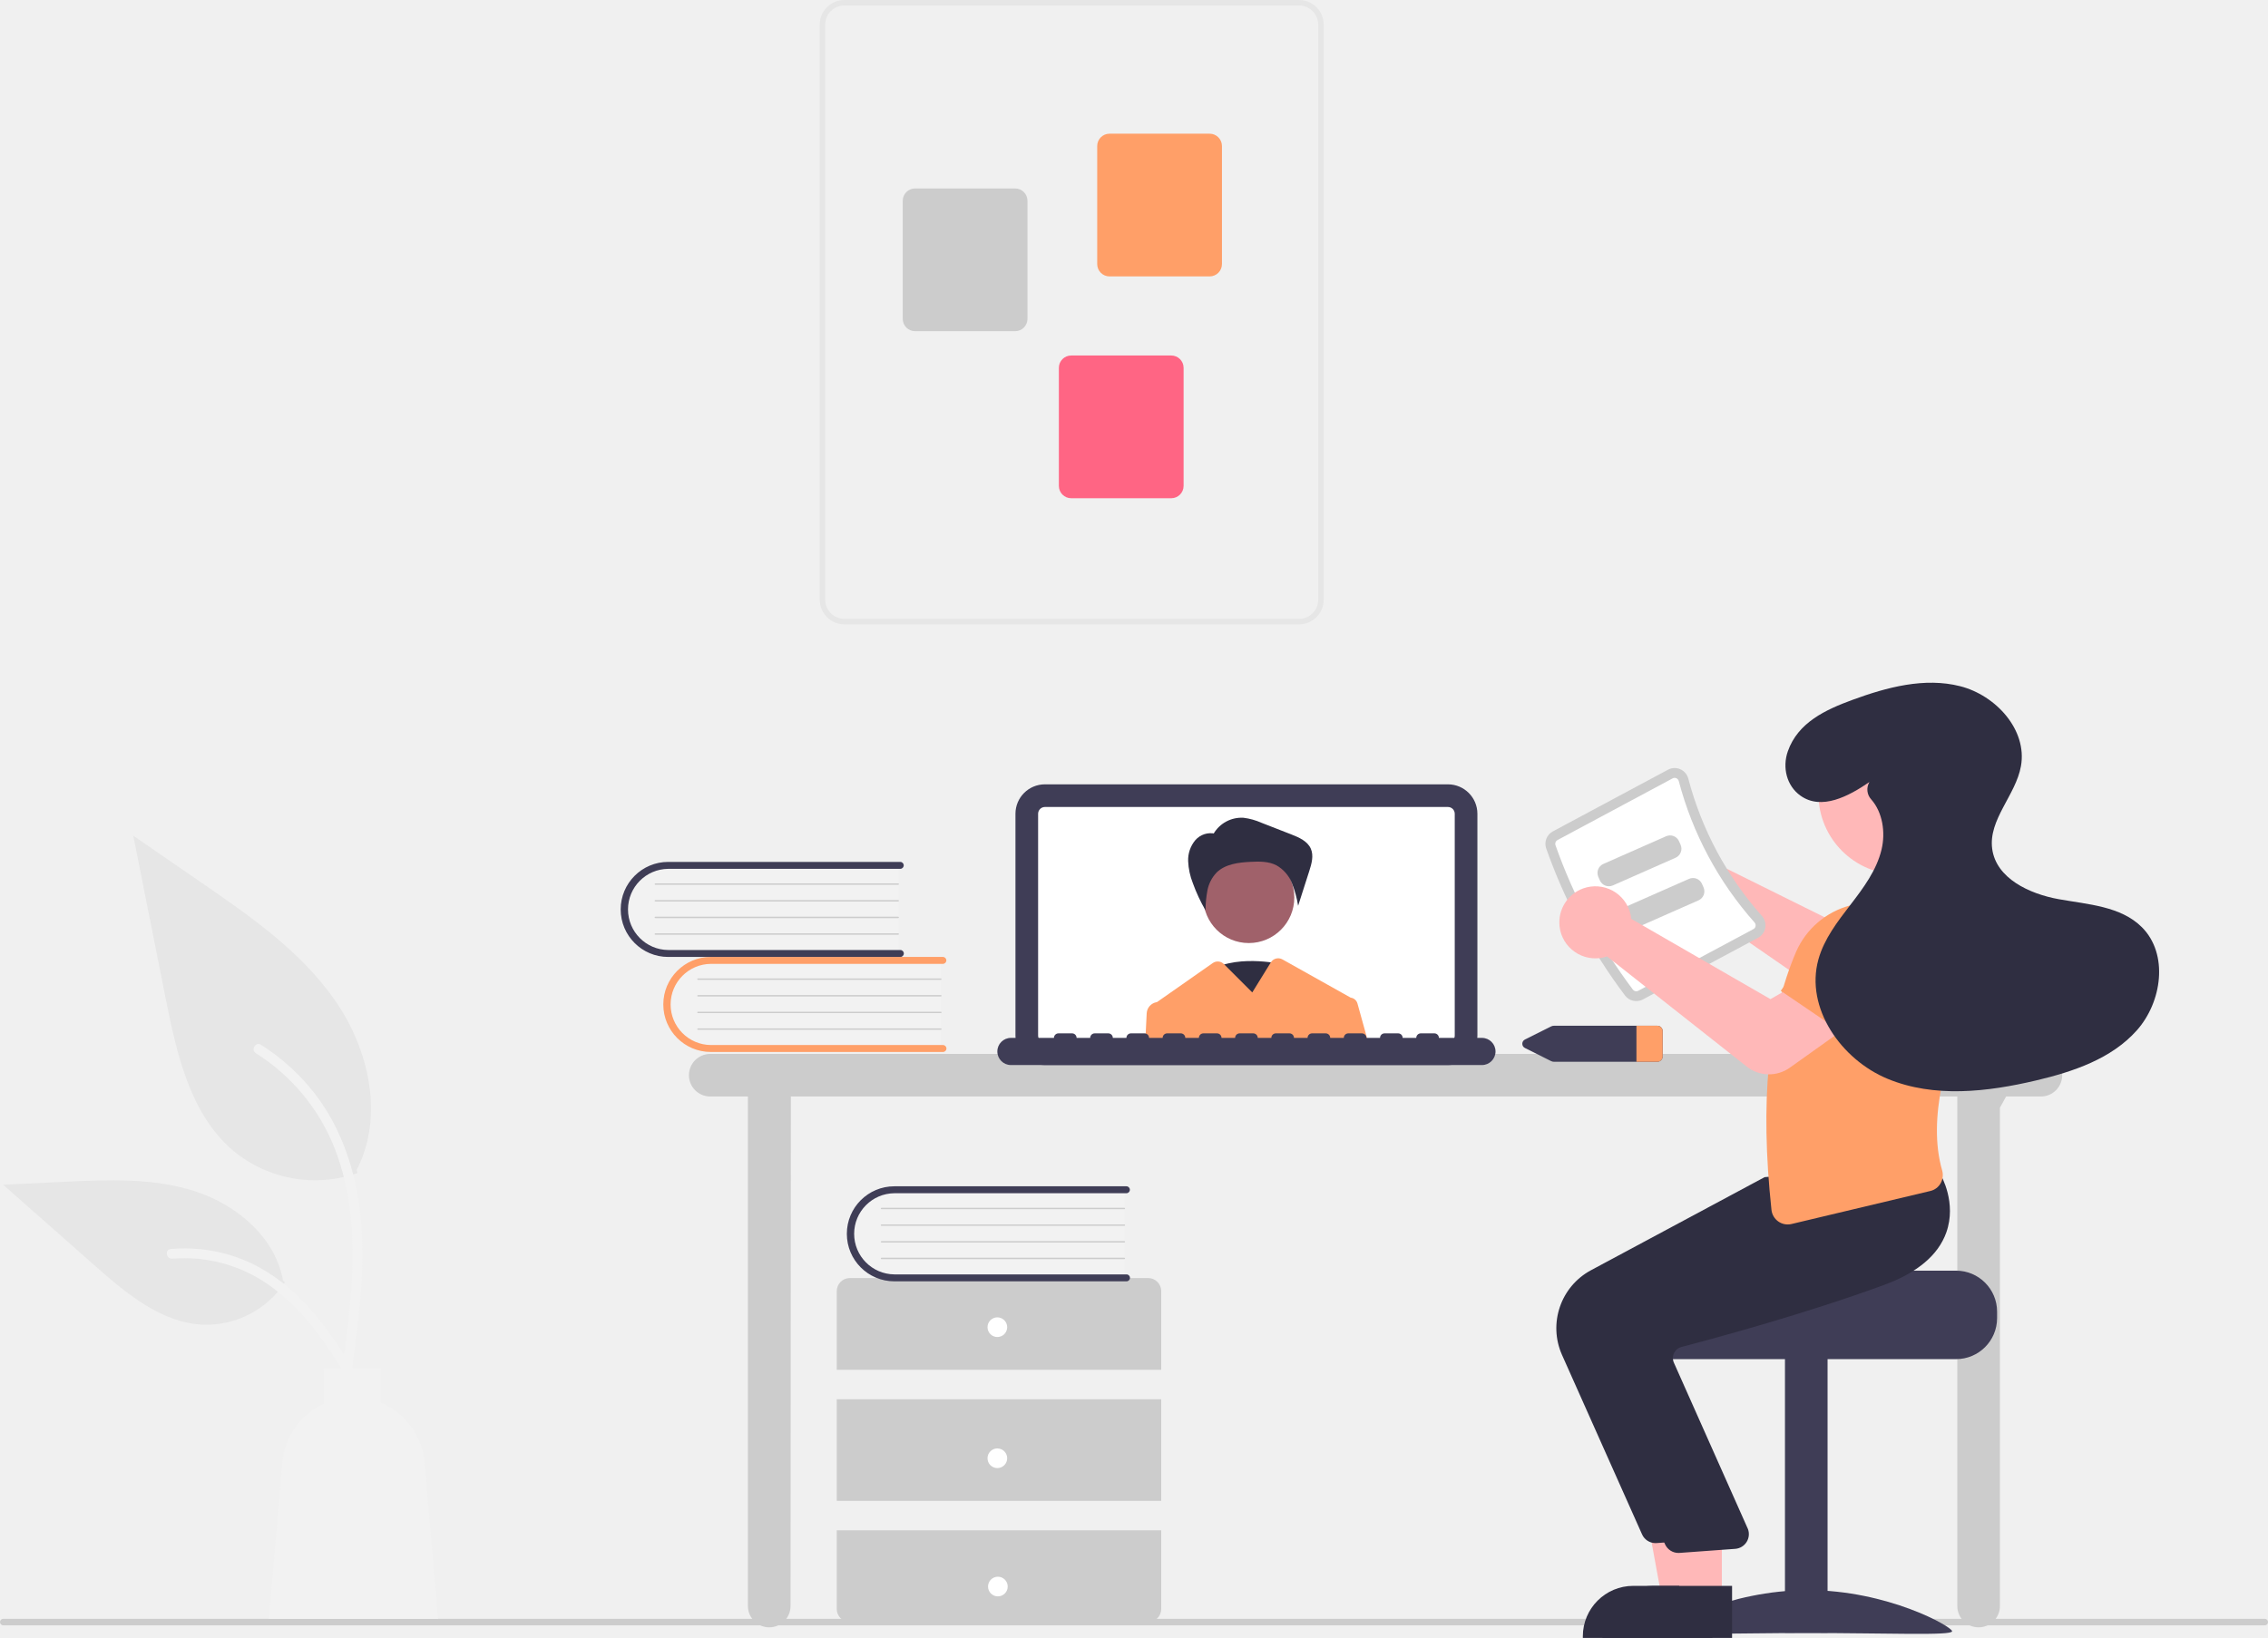
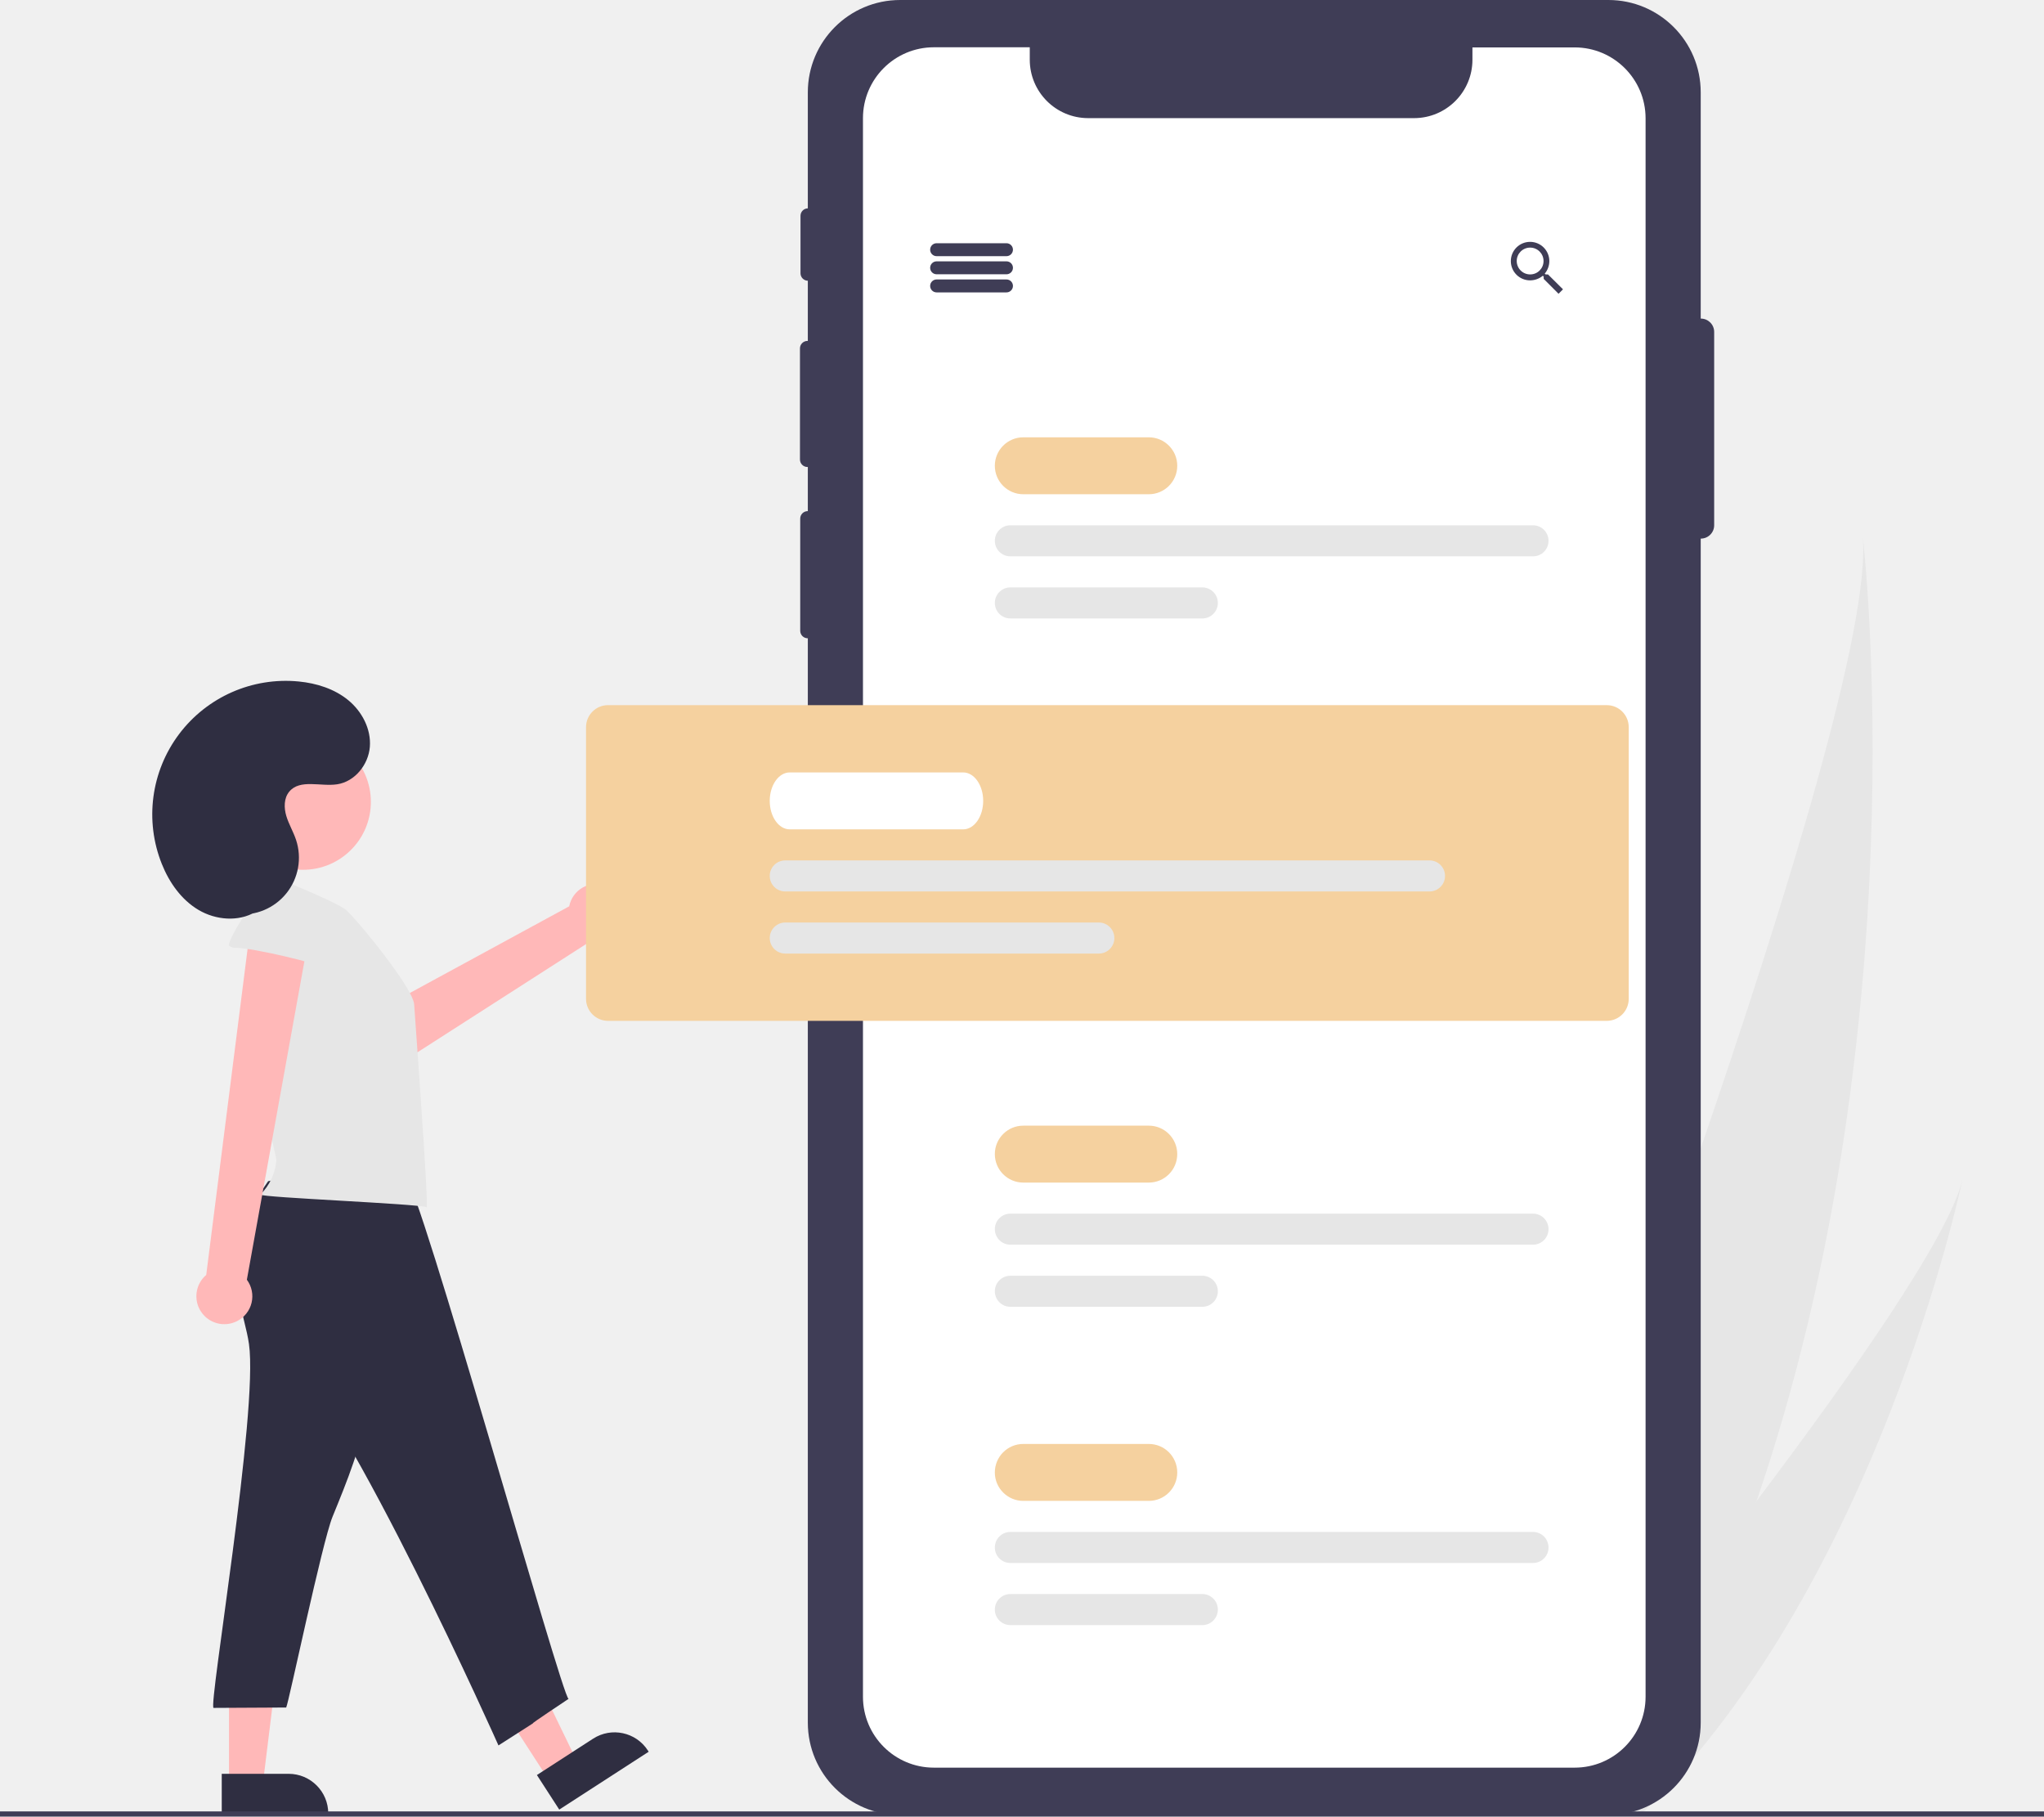
- <svg xmlns="http://www.w3.org/2000/svg" id="b05a6369-67c7-4001-9b85-a83fbbd225d4" data-name="Layer 1" width="692" height="499.877" viewBox="0 0 692 499.877">
-   <path d="M945,696.105H255a1,1,0,0,1,0-2H945a1,1,0,0,1,0,2Z" transform="translate(-254 -200.0616)" fill="#ccc" />
-   <path d="M876.704,521.703h-406a6.5,6.5,0,1,0,0,13h11.5v155.5a6.5,6.5,0,0,0,13,0l.099-155.5H851.204v155.5a6.5,6.5,0,0,0,13,0V538.13l1.891-3.427h10.609a6.5,6.5,0,1,0,0-13Z" transform="translate(-254 -200.0616)" fill="#ccc" />
-   <path d="M695.794,525.105H572.812a8.992,8.992,0,0,1-8.982-8.982V448.414a8.992,8.992,0,0,1,8.982-8.982H695.794a8.992,8.992,0,0,1,8.982,8.982v67.709A8.992,8.992,0,0,1,695.794,525.105Z" transform="translate(-254 -200.0616)" fill="#3f3d56" />
-   <path d="M695.793,446.345H572.813a2.074,2.074,0,0,0-2.07,2.07v67.71a2.074,2.074,0,0,0,2.07,2.07H695.793a2.074,2.074,0,0,0,2.07-2.07v-67.71A2.074,2.074,0,0,0,695.793,446.345Z" transform="translate(-254 -200.0616)" fill="#fff" />
-   <path d="M644.792,494.283s-14.722-3.392-22.82,2.827,10.306,20.355,10.306,20.355Z" transform="translate(-254 -200.0616)" fill="#2f2e41" />
-   <circle cx="381.024" cy="273.924" r="13.887" fill="#a0616a" />
-   <path d="M624.286,454.492a9.898,9.898,0,0,1,9.126-4.856,19.397,19.397,0,0,1,5.515,1.544l9.078,3.541c2.349.916,4.922,2.039,5.941,4.345.946,2.141.24,4.613-.474,6.841l-3.397,10.593a32.246,32.246,0,0,0-1.925-6.998,10.835,10.835,0,0,0-4.704-5.364c-2.358-1.21-5.137-1.185-7.785-1.057-3.749.18-7.826.657-10.489,3.302a10.895,10.895,0,0,0-2.765,5.399,32.5,32.5,0,0,0-.58,6.112,50.669,50.669,0,0,1-3.869-8.295,20.525,20.525,0,0,1-1.438-6.715,9.444,9.444,0,0,1,2.165-6.387,6.195,6.195,0,0,1,6.231-1.961Z" transform="translate(-254 -200.0616)" fill="#2f2e41" />
-   <path d="M668.183,506.325a2.472,2.472,0,0,0-2.07-1.79.86.86,0,0,0-.1-.06L645.282,492.856a2.637,2.637,0,0,0-3.528.908l-5.67,9.18-8.54-8.54-.136-.136a2.636,2.636,0,0,0-3.376-.295l-17.038,11.931c-.03,0-.06.01-.09.01a3.633,3.633,0,0,0-3.03,3.39l-.44,8.89h68.04Z" transform="translate(-254 -200.0616)" fill="#ff9f68" />
-   <path d="M706.158,516.814H693.03a1.382,1.382,0,0,0-1.382-1.382h-4.145a1.382,1.382,0,0,0-1.382,1.382h-4.145a1.382,1.382,0,0,0-1.382-1.382H676.449a1.382,1.382,0,0,0-1.382,1.382h-4.145a1.382,1.382,0,0,0-1.382-1.382h-4.145a1.382,1.382,0,0,0-1.382,1.382h-4.145A1.382,1.382,0,0,0,658.485,515.432h-4.145a1.382,1.382,0,0,0-1.382,1.382h-4.145a1.382,1.382,0,0,0-1.382-1.382H643.285a1.382,1.382,0,0,0-1.382,1.382H637.758a1.382,1.382,0,0,0-1.382-1.382h-4.145a1.382,1.382,0,0,0-1.382,1.382h-4.145a1.382,1.382,0,0,0-1.382-1.382h-4.145a1.382,1.382,0,0,0-1.382,1.382H615.649a1.382,1.382,0,0,0-1.382-1.382h-4.145a1.382,1.382,0,0,0-1.382,1.382h-4.145a1.382,1.382,0,0,0-1.382-1.382h-4.145a1.382,1.382,0,0,0-1.382,1.382h-4.145a1.382,1.382,0,0,0-1.382-1.382h-4.145a1.382,1.382,0,0,0-1.382,1.382H582.485a1.382,1.382,0,0,0-1.382-1.382H576.958a1.382,1.382,0,0,0-1.382,1.382H562.449a4.145,4.145,0,0,0,0,8.291H706.158a4.145,4.145,0,0,0,0-8.291Z" transform="translate(-254 -200.0616)" fill="#3f3d56" />
-   <path d="M541.079,492.74v27.526H472.117a13.771,13.771,0,1,1,0-27.526Z" transform="translate(-254 -200.0616)" fill="#f2f2f2" />
-   <path d="M542.773,520.054a1.059,1.059,0,0,1-1.059,1.059h-70.826a14.504,14.504,0,1,1,0-29.008h70.826a1.059,1.059,0,0,1,0,2.117h-70.826a12.387,12.387,0,0,0,0,24.773h70.826A1.059,1.059,0,0,1,542.773,520.054Z" transform="translate(-254 -200.0616)" fill="#ff9f68" />
-   <path d="M541.079,499.092H466.971a.212.212,0,1,1,0-.423h74.108a.212.212,0,0,1,0,.423Z" transform="translate(-254 -200.0616)" fill="#ccc" />
-   <path d="M541.079,504.174H466.971a.212.212,0,1,1,0-.423h74.108a.212.212,0,0,1,0,.423Z" transform="translate(-254 -200.0616)" fill="#ccc" />
-   <path d="M541.079,509.255H466.971a.212.212,0,1,1,0-.423h74.108a.212.212,0,0,1,0,.423Z" transform="translate(-254 -200.0616)" fill="#ccc" />
-   <path d="M541.079,514.337H466.971a.212.212,0,1,1,0-.423h74.108a.212.212,0,0,1,0,.423Z" transform="translate(-254 -200.0616)" fill="#ccc" />
-   <path d="M528.079,463.74v27.526H459.117a13.771,13.771,0,1,1,0-27.526Z" transform="translate(-254 -200.0616)" fill="#f2f2f2" />
-   <path d="M529.773,491.054a1.059,1.059,0,0,1-1.059,1.059h-70.826a14.504,14.504,0,1,1,0-29.008h70.826a1.059,1.059,0,0,1,0,2.117h-70.826a12.387,12.387,0,0,0,0,24.773h70.826A1.059,1.059,0,0,1,529.773,491.054Z" transform="translate(-254 -200.0616)" fill="#3f3d56" />
-   <path d="M528.079,470.092H453.971a.212.212,0,1,1,0-.423h74.108a.212.212,0,0,1,0,.423Z" transform="translate(-254 -200.0616)" fill="#ccc" />
-   <path d="M528.079,475.174H453.971a.212.212,0,1,1,0-.423h74.108a.212.212,0,0,1,0,.423Z" transform="translate(-254 -200.0616)" fill="#ccc" />
-   <path d="M528.079,480.255H453.971a.212.212,0,1,1,0-.423h74.108a.212.212,0,0,1,0,.423Z" transform="translate(-254 -200.0616)" fill="#ccc" />
-   <path d="M528.079,485.337H453.971a.212.212,0,1,1,0-.423h74.108a.212.212,0,0,1,0,.423Z" transform="translate(-254 -200.0616)" fill="#ccc" />
-   <path d="M608.303,618.105v-24a4,4,0,0,0-4-4h-91a4,4,0,0,0-4,4v24Z" transform="translate(-254 -200.0616)" fill="#ccc" />
-   <rect x="255.303" y="427.043" width="99" height="31" fill="#ccc" />
-   <path d="M509.303,667.105v24a4,4,0,0,0,4,4h91a4,4,0,0,0,4-4v-24Z" transform="translate(-254 -200.0616)" fill="#ccc" />
-   <circle cx="304.303" cy="405.043" r="3" fill="#fff" />
-   <circle cx="304.303" cy="445.043" r="3" fill="#fff" />
-   <circle cx="304.464" cy="484.196" r="3" fill="#fff" />
-   <path d="M597.079,562.74v27.526H528.117a13.771,13.771,0,1,1,0-27.526Z" transform="translate(-254 -200.0616)" fill="#f2f2f2" />
-   <path d="M598.773,590.054a1.059,1.059,0,0,1-1.059,1.059h-70.826a14.504,14.504,0,1,1,0-29.008h70.826a1.059,1.059,0,0,1,0,2.117h-70.826a12.387,12.387,0,0,0,0,24.773h70.826A1.059,1.059,0,0,1,598.773,590.054Z" transform="translate(-254 -200.0616)" fill="#3f3d56" />
-   <path d="M597.079,569.092H522.971a.212.212,0,1,1,0-.423h74.108a.212.212,0,0,1,0,.423Z" transform="translate(-254 -200.0616)" fill="#ccc" />
-   <path d="M597.079,574.174H522.971a.212.212,0,1,1,0-.423h74.108a.212.212,0,0,1,0,.423Z" transform="translate(-254 -200.0616)" fill="#ccc" />
-   <path d="M597.079,579.255H522.971a.212.212,0,1,1,0-.423h74.108a.212.212,0,0,1,0,.423Z" transform="translate(-254 -200.0616)" fill="#ccc" />
-   <path d="M597.079,584.337H522.971a.212.212,0,1,1,0-.423h74.108a.212.212,0,0,1,0,.423Z" transform="translate(-254 -200.0616)" fill="#ccc" />
-   <path d="M504.11,383.083v-175.5a7.53,7.53,0,0,1,7.521-7.521H650.36a7.53,7.53,0,0,1,7.521,7.521v175.5a7.53,7.53,0,0,1-7.521,7.521H511.632A7.53,7.53,0,0,1,504.11,383.083Zm7.521-181.35a5.857,5.857,0,0,0-5.85,5.85v175.5a5.857,5.857,0,0,0,5.85,5.85H650.36a5.857,5.857,0,0,0,5.85-5.85v-175.5a5.857,5.857,0,0,0-5.85-5.85Z" transform="translate(-254 -200.0616)" fill="#e6e6e6" />
-   <path d="M588.775,280.659V244.624a3.765,3.765,0,0,1,3.761-3.761h30.537a3.765,3.765,0,0,1,3.761,3.761v36.036a3.765,3.765,0,0,1-3.761,3.761h-30.537A3.765,3.765,0,0,1,588.775,280.659Z" transform="translate(-254 -200.0616)" fill="#ff9f68" />
-   <path d="M529.44,297.374V261.338a3.765,3.765,0,0,1,3.761-3.761h30.537a3.765,3.765,0,0,1,3.761,3.761v36.036a3.765,3.765,0,0,1-3.761,3.761h-30.537A3.765,3.765,0,0,1,529.44,297.374Z" transform="translate(-254 -200.0616)" fill="#ccc" />
-   <path d="M577.075,348.352V312.317a3.765,3.765,0,0,1,3.761-3.761h30.537a3.765,3.765,0,0,1,3.761,3.761v36.036a3.765,3.765,0,0,1-3.761,3.761h-30.537A3.765,3.765,0,0,1,577.075,348.352Z" transform="translate(-254 -200.0616)" fill="#ff6584" />
-   <path d="M759.563,513.105H728.143a1.941,1.941,0,0,0-.86.2l-7.93,3.97a1.445,1.445,0,0,0,0,2.66l7.93,3.97a1.941,1.941,0,0,0,.86.2h31.42a1.649,1.649,0,0,0,1.74-1.53v-7.94A1.649,1.649,0,0,0,759.563,513.105Z" transform="translate(-254 -200.0616)" fill="#3f3d56" />
-   <path d="M761.303,514.635v7.94a1.649,1.649,0,0,1-1.74,1.53h-6.26v-11h6.26A1.649,1.649,0,0,1,761.303,514.635Z" transform="translate(-254 -200.0616)" fill="#ff9f68" />
-   <path d="M759.327,453.705a11.003,11.003,0,0,1,14.89,6.915,10.588,10.588,0,0,1,.32,1.435l43.938,21.788,10.168-6.739,12.652,14.565L825.769,504.279a11.149,11.149,0,0,1-13.301.513l-44.579-30.828a10.511,10.511,0,0,1-1.015.37,11.003,11.003,0,0,1-14.01-8.561,10.708,10.708,0,0,1-.163-1.34A11.036,11.036,0,0,1,759.327,453.705Z" transform="translate(-254 -200.0616)" fill="#ffb8b8" />
-   <path d="M850.841,587.853H802.831c0,1.38-49.48,2.5-49.48,2.5a12.86,12.86,0,0,0-2.11,2,12.41,12.41,0,0,0-2.9,8v2a12.505,12.505,0,0,0,12.5,12.5h90a12.511,12.511,0,0,0,12.5-12.5v-2A12.517,12.517,0,0,0,850.841,587.853Z" transform="translate(-254 -200.0616)" fill="#3f3d56" />
-   <rect x="798.617" y="614.357" width="13" height="84" transform="translate(1356.235 1112.652) rotate(-180)" fill="#3f3d56" />
-   <path d="M761.617,697.9c0,1.405,19.699.543,44,.543s44,.861,44-.543-19.699-12.543-44-12.543S761.617,696.495,761.617,697.9Z" transform="translate(-254 -200.0616)" fill="#3f3d56" />
-   <polygon points="519.353 487.993 507.094 487.992 501.261 456.195 519.355 456.196 519.353 487.993" fill="#ffb8b8" />
-   <path d="M776.48,699.938l-39.531-.001v-.5a15.386,15.386,0,0,1,15.386-15.386h.001l24.144.001Z" transform="translate(-254 -200.0616)" fill="#2f2e41" />
-   <path d="M755.017,668.337,730.576,613.529a20.086,20.086,0,0,1,8.819-25.784l53.013-28.428,24.191-2.058,22.315-2.028.161.272c.206.348,5.004,8.635,1.76,17.722-2.46,6.893-8.859,12.276-19.019,16.002-23.714,8.695-51.109,16.127-61.786,18.918a3.451,3.451,0,0,0-2.211,1.76,3.498,3.498,0,0,0-.196,2.799l22.707,51.015a4.5,4.5,0,0,1-3.809,6.029L759.553,670.983q-.216.021-.43.021A4.497,4.497,0,0,1,755.017,668.337Z" transform="translate(-254 -200.0616)" fill="#2f2e41" />
-   <polygon points="525.353 487.993 513.094 487.992 507.261 456.195 525.355 456.196 525.353 487.993" fill="#ffb8b8" />
-   <path d="M782.48,699.938l-39.531-.001v-.5a15.386,15.386,0,0,1,15.386-15.386h.001l24.144.001Z" transform="translate(-254 -200.0616)" fill="#2f2e41" />
-   <path d="M762.017,671.337,737.576,616.529a20.086,20.086,0,0,1,8.819-25.784l53.013-28.428,24.191-2.058,22.315-2.028.161.272c.206.348,5.004,8.635,1.76,17.722-2.46,6.893-8.859,12.276-19.019,16.002-23.714,8.695-51.109,16.127-61.786,18.918a3.451,3.451,0,0,0-2.211,1.76,3.498,3.498,0,0,0-.196,2.799l22.707,51.015a4.5,4.5,0,0,1-3.809,6.029L766.553,673.983q-.216.021-.43.021A4.497,4.497,0,0,1,762.017,671.337Z" transform="translate(-254 -200.0616)" fill="#2f2e41" />
-   <path d="M749.835,503.906a167.506,167.506,0,0,1-24.075-44.932,4.303,4.303,0,0,1,2.032-5.179l35.145-18.832a4.247,4.247,0,0,1,3.726-.151,4.319,4.319,0,0,1,2.461,2.884,102.328,102.328,0,0,0,22.446,41.891,4.318,4.318,0,0,1,1.038,3.647,4.247,4.247,0,0,1-2.189,3.018L755.272,505.083A4.303,4.303,0,0,1,749.835,503.906Z" transform="translate(-254 -200.0616)" fill="#ccc" />
-   <path d="M752.233,502.104a1.299,1.299,0,0,0,1.622.335l35.146-18.832a1.246,1.246,0,0,0,.653-.897,1.318,1.318,0,0,0-.325-1.128,105.34,105.34,0,0,1-23.107-43.125,1.319,1.319,0,0,0-.758-.895,1.247,1.247,0,0,0-1.11.046L729.208,456.439a1.298,1.298,0,0,0-.62,1.537,164.507,164.507,0,0,0,23.645,44.127Z" transform="translate(-254 -200.0616)" fill="#fff" />
-   <path d="M866.593,498.883l-27.525,10.459-6.72-18.667a11.168,11.168,0,0,1,5.002-13.499l0,0a11.168,11.168,0,0,1,14.262,2.784Z" transform="translate(-254 -200.0616)" fill="#ff9f68" />
-   <path d="M796.583,572.843a4.999,4.999,0,0,1-2.083-3.549c-3.525-32.91-1.07-58.664,7.506-78.735a24.992,24.992,0,0,1,16.567-14.18l22.25-1.123.115.056A26.005,26.005,0,0,1,855.156,502.9c-7.156,18.863-13.148,38.503-8.579,54.346a5.122,5.122,0,0,1-.484,3.983,4.884,4.884,0,0,1-3.116,2.309L800.599,573.62a4.964,4.964,0,0,1-4.017-.777Z" transform="translate(-254 -200.0616)" fill="#ff9f68" />
-   <circle cx="579.396" cy="242.323" r="24.561" fill="#ffb8b8" />
-   <path d="M765.243,461.838l-19.142,8.45a3.003,3.003,0,0,1-3.956-1.533l-.473-1.073a3.003,3.003,0,0,1,1.533-3.956l19.142-8.45a3.003,3.003,0,0,1,3.956,1.533l.473,1.073A3.003,3.003,0,0,1,765.243,461.838Z" transform="translate(-254 -200.0616)" fill="#ccc" />
-   <path d="M772.243,474.838l-19.142,8.45a3.003,3.003,0,0,1-3.956-1.533l-.473-1.073a3.003,3.003,0,0,1,1.533-3.956l19.142-8.45a3.003,3.003,0,0,1,3.956,1.533l.473,1.073A3.003,3.003,0,0,1,772.243,474.838Z" transform="translate(-254 -200.0616)" fill="#ccc" />
-   <path d="M787.005,525.615l-42.674-33.666a10.517,10.517,0,0,1-1.036.306,11.027,11.027,0,0,1-8.818-1.691,10.913,10.913,0,0,1-4.626-7.733,11.023,11.023,0,0,1,7.209-11.638,11.004,11.004,0,0,1,14.426,7.837,10.571,10.571,0,0,1,.229,1.452L794.196,504.989l10.572-6.086,11.711,15.332-16.414,11.699a10.942,10.942,0,0,1-13.06-.318Z" transform="translate(-254 -200.0616)" fill="#ffb8b8" />
-   <path d="M821.686,519.009l-24.349-16.557,11.443-16.207a11.168,11.168,0,0,1,13.929-3.64l0,0a11.168,11.168,0,0,1,5.894,13.283Z" transform="translate(-254 -200.0616)" fill="#ff9f68" />
-   <path d="M824.391,438.727c-6.313,4.321-14.601,8.762-21.049,4.161-4.234-3.021-5.567-8.615-3.851-13.525,3.087-8.829,11.569-12.715,19.681-15.695,10.544-3.873,22.026-6.954,32.911-4.181s20.506,13.313,18.541,24.373c-1.58,8.894-9.97,16.295-8.779,25.25,1.199,9.012,11.334,13.756,20.281,15.367s18.96,2.128,25.391,8.555c8.203,8.199,6.155,22.853-1.564,31.51s-19.367,12.58-30.654,15.248c-14.955,3.534-31.129,5.392-45.332-.474s-25.256-21.654-21.141-36.46c1.738-6.254,5.832-11.539,9.789-16.685s7.963-10.526,9.472-16.839c1.258-5.261.327-11.369-3.162-15.315a4.437,4.437,0,0,1-.594-5.186Z" transform="translate(-254 -200.0616)" fill="#2f2e41" />
-   <path d="M363.072,558.06a39.063,39.063,0,0,1-37.721-6.645c-13.212-11.089-17.354-29.359-20.725-46.275q-4.985-25.018-9.969-50.036l20.872,14.371c15.01,10.335,30.357,21.001,40.75,35.971s14.929,35.405,6.579,51.603" transform="translate(-254 -200.0616)" fill="#e6e6e6" />
-   <path d="M361.288,618.639c2.112-15.387,4.285-30.973,2.803-46.525-1.316-13.812-5.53-27.303-14.109-38.364A63.82,63.82,0,0,0,333.608,518.912c-1.637-1.034-3.144,1.561-1.514,2.59A60.672,60.672,0,0,1,356.093,550.459c5.225,13.289,6.064,27.776,5.164,41.893-.544,8.537-1.698,17.019-2.861,25.489a1.554,1.554,0,0,0,1.048,1.845,1.509,1.509,0,0,0,1.845-1.048Z" transform="translate(-254 -200.0616)" fill="#f2f2f2" />
-   <path d="M340.941,591.41a28.755,28.755,0,0,1-25.055,12.931c-12.683-.602-23.257-9.454-32.775-17.858l-28.153-24.857,18.633-.892c13.4-.641,27.145-1.239,39.908,2.893s24.533,14.077,26.867,27.287" transform="translate(-254 -200.0616)" fill="#e6e6e6" />
-   <path d="M367.258,627.484c-10.168-17.991-21.961-37.986-43.035-44.377a48.022,48.022,0,0,0-18.101-1.869c-1.922.166-1.442,3.128.476,2.963a44.614,44.614,0,0,1,28.886,7.642c8.145,5.544,14.487,13.252,19.854,21.425,3.288,5.007,6.233,10.226,9.178,15.438.941,1.666,3.693.463,2.74-1.222Z" transform="translate(-254 -200.0616)" fill="#f2f2f2" />
-   <path d="M383.55,646.421A21.774,21.774,0,0,0,370.207,628.184v-10.401H352.762v10.729a21.763,21.763,0,0,0-12.616,17.909l-4.102,47.684h51.608Z" transform="translate(-254 -200.0616)" fill="#f2f2f2" />
+ <svg xmlns="http://www.w3.org/2000/svg" id="b1070cd0-28e6-4fc1-8c45-bef74f8907c5" data-name="Layer 1" width="790" height="701.992" viewBox="0 0 790 701.992">
+   <path d="M883.923,679.037c-13.33,39.042-30.472,78-52.433,115.079-.487.835-.98,1.653-1.478,2.485l-54.368-17.2c.313-.787.655-1.668,1.023-2.629,21.929-56.711,154.233-402.236,148.294-470.362C925.601,311.986,946.298,496.53,883.923,679.037Z" transform="translate(-205 -99.00391)" fill="#e6e6e6" />
+   <path d="M841.979,797.434c-.739.755-1.497,1.505-2.261,2.238l-40.786-12.903c.551-.667,1.194-1.453,1.932-2.342,12.079-14.752,47.991-58.919,83.059-105.39,37.685-49.94,74.402-102.533,79.548-124.144C962.438,559.807,930.255,709.403,841.979,797.434Z" transform="translate(-205 -99.00391)" fill="#e6e6e6" />
+   <path d="M862.367,222.118c-.015,0-.03.004-.045.005v-87.429a35.69,35.69,0,0,0-35.69-35.69h-273.72a35.69,35.69,0,0,0-35.69,35.69v44.821a2.892,2.892,0,0,0-2.83,2.889v22.2a2.891,2.891,0,0,0,2.83,2.888v23.257h-.145a2.895,2.895,0,0,0-2.895,2.895v42.93a2.895,2.895,0,0,0,2.895,2.895h.145v17.05h-.045a2.895,2.895,0,0,0-2.895,2.895v43.35a2.895,2.895,0,0,0,2.895,2.895h.045V764.684a35.69,35.69,0,0,0,35.69,35.69h273.72a35.69,35.69,0,0,0,35.69-35.69V307.134c.015,0,.03.004.045.004a5.155,5.155,0,0,0,5.155-5.155v-74.71A5.155,5.155,0,0,0,862.367,222.118Z" transform="translate(-205 -99.00391)" fill="#3f3d56" />
+   <path d="M841.012,144.684v610a27.41,27.41,0,0,1-27.41,27.4h-247.66a27.41,27.41,0,0,1-27.41-27.4v-610a27.41,27.41,0,0,1,27.41-27.41h37.06v4.81a22.58,22.58,0,0,0,22.57,22.57h126a22.57,22.57,0,0,0,22.52-22.57v-4.76h39.51A27.41,27.41,0,0,1,841.012,144.684Z" transform="translate(-205 -99.00391)" fill="#fff" />
+   <path d="M439.411,441.286a10.743,10.743,0,0,0-14.423,7.958l-88.254,47.988,15.517,17.464,81.96-52.599a10.801,10.801,0,0,0,5.2-20.812Z" transform="translate(-205 -99.00391)" fill="#ffb8b8" />
+   <polygon points="211.903 687.551 222.9 680.438 200.697 634.635 184.466 645.133 211.903 687.551" fill="#ffb8b8" />
+   <path d="M413.533,772.484h41.163a0,0,0,0,1,0,0V788.388a0,0,0,0,1,0,0H428.842a15.309,15.309,0,0,1-15.309-15.309v-.595a0,0,0,0,1,0,0Z" transform="translate(1017.487 1100.959) rotate(147.1041)" fill="#2f2e41" />
+   <polygon points="88.511 689.206 101.608 689.206 107.841 638.688 88.511 638.688 88.511 689.206" fill="#ffb8b8" />
+   <path d="M290.705,784.467h41.163a0,0,0,0,1,0,0v15.904a0,0,0,0,1,0,0H306.014A15.309,15.309,0,0,1,290.705,785.062v-.595A0,0,0,0,1,290.705,784.467Z" transform="translate(417.572 1485.835) rotate(-180)" fill="#2f2e41" />
+   <path d="M594,197.996H567a2.5,2.5,0,0,1,0-5h27a2.5,2.5,0,0,1,0,5Z" transform="translate(-205 -99.00391)" fill="#3f3d56" />
+   <path d="M594,204.996H567a2.5,2.5,0,0,1,0-5h27a2.5,2.5,0,0,1,0,5Z" transform="translate(-205 -99.00391)" fill="#3f3d56" />
+   <path d="M594,211.996H567a2.5,2.5,0,0,1,0-5h27a2.5,2.5,0,0,1,0,5Z" transform="translate(-205 -99.00391)" fill="#3f3d56" />
+   <path d="M803.292,205.046h-.91l-.35-.29a7.61,7.61,0,0,0,1.78-4.89,7.44,7.44,0,1,0-7.4,7.48,7.73,7.73,0,0,0,4.88-1.78l.34.29v.92l5.74,5.75,1.72-1.72Zm-6.88,0a5.18,5.18,0,1,1,5.16-5.2l0.0.02a5.15,5.15,0,0,1-5.12,5.18c-.013 0-.027 0-.04 0Z" transform="translate(-205 -99.00391)" fill="#3f3d56" />
+   <path d="M649.005,289.996H600.5a11,11,0,0,1,0-22h48.505a11,11,0,0,1,0,22Z" transform="translate(-205 -99.00391)" fill="#f5d19f" />
+   <path d="M797.5,313.996h-202a6,6,0,0,1,0-12h202a6,6,0,0,1,0,12Z" transform="translate(-205 -99.00391)" fill="#e6e6e6" />
+   <path d="M669.7,337.996H595.5a6,6,0,0,1,0-12h74.2a6,6,0,0,1,0,12Z" transform="translate(-205 -99.00391)" fill="#e6e6e6" />
+   <path d="M649.005,555.996H600.5a11,11,0,0,1,0-22h48.505a11,11,0,0,1,0,22Z" transform="translate(-205 -99.00391)" fill="#f5d19f" />
+   <path d="M797.5,579.996h-202a6,6,0,0,1,0-12h202a6,6,0,0,1,0,12Z" transform="translate(-205 -99.00391)" fill="#e6e6e6" />
+   <path d="M669.7,603.996H595.5a6,6,0,0,1,0-12h74.2a6,6,0,0,1,0,12Z" transform="translate(-205 -99.00391)" fill="#e6e6e6" />
+   <path d="M649.005,678.996H600.5a11,11,0,0,1,0-22h48.505a11,11,0,0,1,0,22Z" transform="translate(-205 -99.00391)" fill="#f5d19f" />
+   <path d="M797.5,702.996h-202a6,6,0,0,1,0-12h202a6,6,0,0,1,0,12Z" transform="translate(-205 -99.00391)" fill="#e6e6e6" />
+   <path d="M669.7,726.996H595.5a6,6,0,0,1,0-12h74.2a6,6,0,0,1,0,12Z" transform="translate(-205 -99.00391)" fill="#e6e6e6" />
+   <path d="M826,493.496H440a8.51,8.51,0,0,1-8.5-8.5v-105a8.51,8.51,0,0,1,8.5-8.5H826a8.51,8.51,0,0,1,8.5,8.5v105A8.51,8.51,0,0,1,826,493.496Z" transform="translate(-205 -99.00391)" fill="#f5d19f" />
+   <path d="M301.232,618.416c3.69,25.89-15.85,140.59-13.68,140.58l28.06-.15c1-1.92,13.88-63.81,17.92-73.74,5.64-13.78,11.33-27.73,13.55-42.45,2.09-13.82,1.06-27.9-.3-41.81a2.64,2.64,0,0,0-3.06-3l-37.65-1.94c-7.76-.4-9.6-2.1-8.42,5.52C298.472,607.116,300.412,612.656,301.232,618.416Z" transform="translate(-205 -99.00391)" fill="#2f2e41" />
+   <path d="M308.632,555.466c-7.65,11-15.67,23.66-13.13,36.83,1.93,10,9.55,17.75,16.74,25,28.74,28.86,85.41,156.2,85.41,156.2,27.348-17.5-.652.5,27.1-18-2.46-.19-58.35-201.1-62.98-201.37C343.042,552.886,326.882,551.056,308.632,555.466Z" transform="translate(-205 -99.00391)" fill="#2f2e41" />
+   <path d="M338.89,450.767c-3.886-3.465-31.192-14.152-31.192-14.152a4.684,4.684,0,0,0-1.509.045c-1.554.392-2.263,2.323-1.931,3.885s-2.391,27.224-3.093,38.894c-1.23,20.367,10.765,66.503,10.659,67.914a21.076,21.076,0,0,1-6.208,13.292c.934,1.16,60.265,3.485,64.301,4.858.815-1.033-4.594-74.213-4.843-78.347C364.659,480.881,344.02,455.519,338.89,450.767Z" transform="translate(-205 -99.00391)" fill="#e6e6e6" />
+   <path d="M296.573,609.555a10.743,10.743,0,0,0,3.842-16.018l25.033-138.54-23.36-.308-17.384,136.998a10.801,10.801,0,0,0,11.87,17.868Z" transform="translate(-205 -99.00391)" fill="#ffb8b8" />
+   <path d="M296.372,465.276a4.43,4.43,0,0,1-2.76-.72c-1.39-1.19,9.95-19.4,12.19-19.67,7.29-.84,14.79-1.12,21.86.85s13.72,6.45,16.88,13.08c1.32,2.76-8.25,16.65-12.6,14.61C326.732,470.986,303.232,465.446,296.372,465.276Z" transform="translate(-205 -99.00391)" fill="#e6e6e6" />
+   <circle cx="117.102" cy="309.88" r="26.239" fill="#ffb8b8" />
+   <path d="M296.33,452.267A21.925,21.925,0,0,0,319.415,423.542c-1.044-3.139-2.79-6.017-3.746-9.184s-.982-6.912,1.139-9.451c4.15-4.968,12.148-1.843,18.545-2.831,6.817-1.052,12.046-7.592,12.592-14.468s-3.038-13.68-8.373-18.052-12.216-6.524-19.08-7.199a51.594,51.594,0,0,0-52.955,70.495c2.868,7.176,7.552,13.859,14.206,17.789s15.441,4.685,22.073.718" transform="translate(-205 -99.00391)" fill="#2f2e41" />
+   <path d="M577.277,419.496h-67.054c-4.259,0-7.723-4.935-7.723-11s3.465-11,7.723-11H577.277c4.259,0,7.723,4.935,7.723,11S581.535,419.496,577.277,419.496Z" transform="translate(-205 -99.00391)" fill="#fff" />
+   <path d="M757.5,443.496h-249a6,6,0,0,1,0-12h249a6,6,0,0,1,0,12Z" transform="translate(-205 -99.00391)" fill="#e6e6e6" />
+   <path d="M629.7,467.496H508.5a6,6,0,0,1,0-12H629.7a6,6,0,0,1,0,12Z" transform="translate(-205 -99.00391)" fill="#e6e6e6" />
+   <rect y="699.992" width="790" height="2" fill="#3f3d56" />
</svg>
